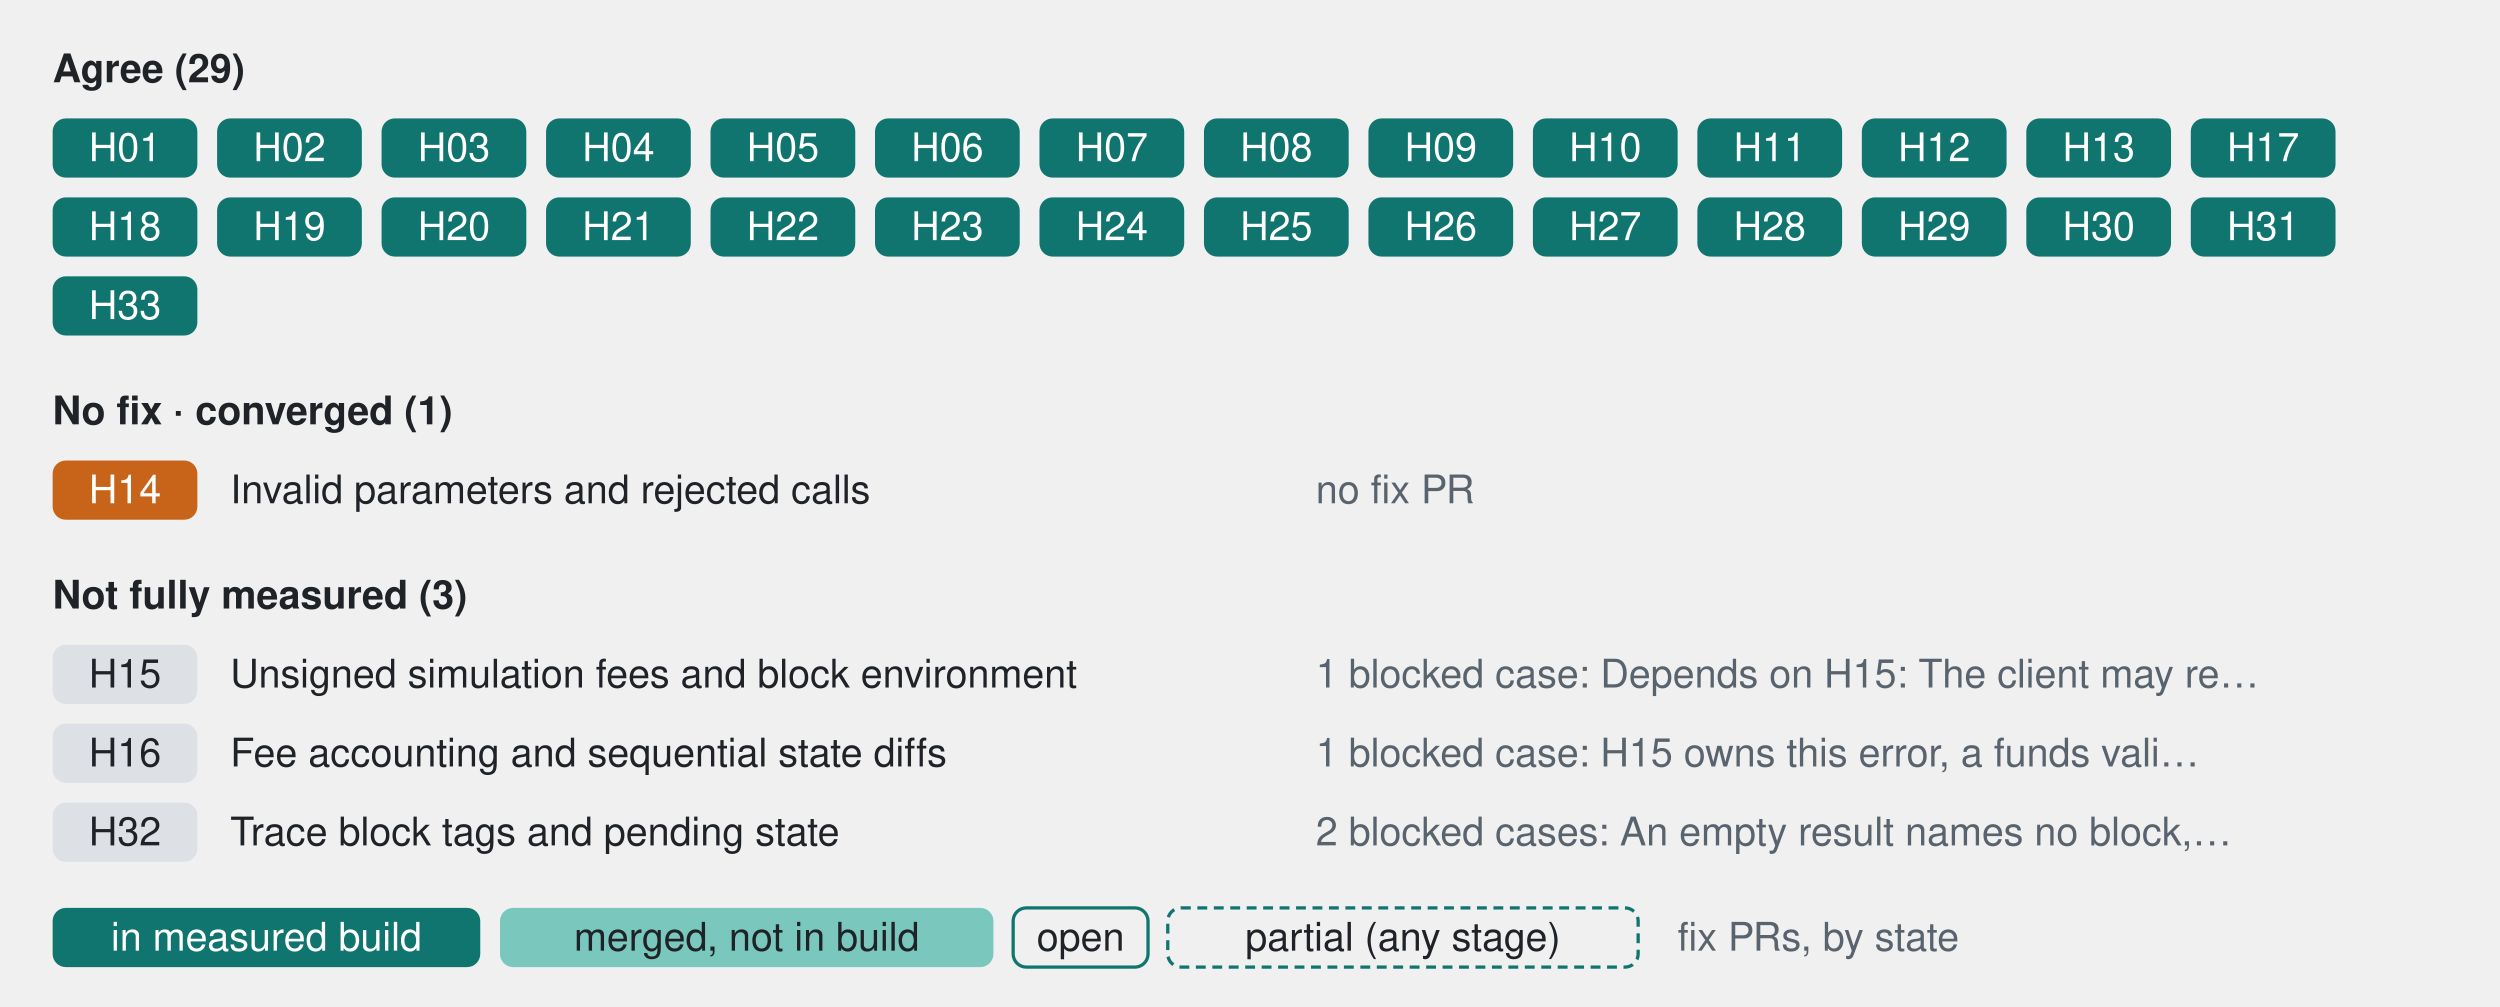
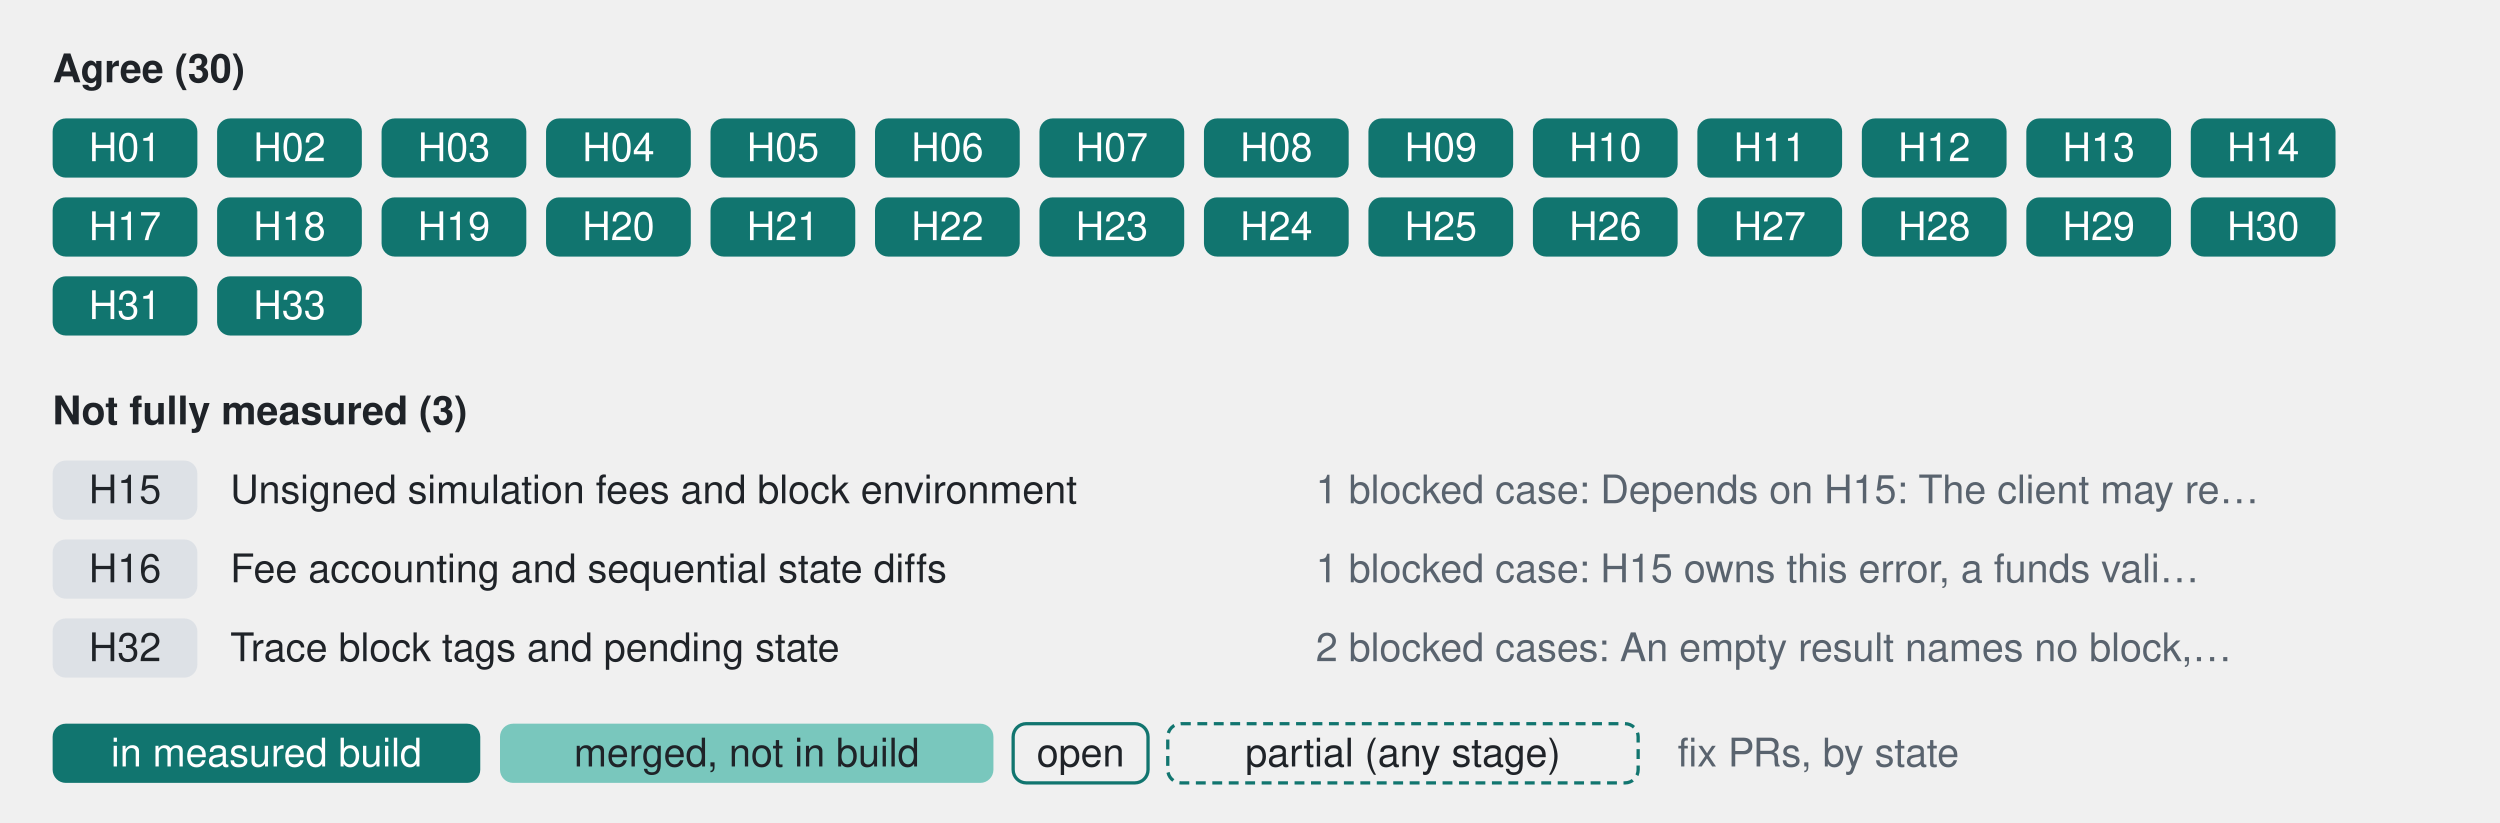
- <svg xmlns="http://www.w3.org/2000/svg" width="760" height="306" viewBox="0 0 760 306" role="img" aria-labelledby="title">
+ <svg xmlns="http://www.w3.org/2000/svg" width="760" height="250" viewBox="0 0 760 250" role="img" aria-labelledby="title">
  <style>text{font-family:-apple-system,BlinkMacSystemFont,"Segoe UI",Helvetica,Arial,sans-serif;font-size:12px}.head{font-weight:600}.partial{stroke-dasharray:3 2}.label{fill:#1f2328}.muted{fill:#59636e}.pr{fill:none;stroke:#11756f}.edge{stroke:#11756f}.b-agree{fill:#11756f}.n-agree{fill:#ffffff}.b-fix{fill:#79c7bd}.n-fix{fill:#1f2328}.b-converged{fill:#c8641a}.n-converged{fill:#ffffff}.b-review{fill:#f2b36b}.n-review{fill:#1f2328}.b-policy{fill:#8172c4}.n-policy{fill:#ffffff}.b-unmeasured{fill:#dde1e6}.n-unmeasured{fill:#1f2328}@media (prefers-color-scheme:dark){.label{fill:#e6edf3}.muted{fill:#9198a1}.pr{fill:none;stroke:#3aa59a}.edge{stroke:#3aa59a}.b-agree{fill:#3aa59a}.n-agree{fill:#0d1117}.b-fix{fill:#1a6b62}.n-fix{fill:#ffffff}.b-converged{fill:#e5843a}.n-converged{fill:#0d1117}.b-review{fill:#8f5420}.n-review{fill:#ffffff}.b-policy{fill:#9b8fe0}.n-policy{fill:#0d1117}.b-unmeasured{fill:#2d333b}.n-unmeasured{fill:#e6edf3}}</style>
-   <text class="label head" x="16" y="25">Agree (29)</text>
+   <text class="label head" x="16" y="25">Agree (30)</text>
  <rect class="b-agree" x="16" y="36" width="44" height="18" rx="4" />
  <text class="n-agree" x="38" y="49" text-anchor="middle">H01</text>
  <rect class="b-agree" x="66" y="36" width="44" height="18" rx="4" />
  <text class="n-agree" x="88" y="49" text-anchor="middle">H02</text>
  <rect class="b-agree" x="116" y="36" width="44" height="18" rx="4" />
  <text class="n-agree" x="138" y="49" text-anchor="middle">H03</text>
  <rect class="b-agree" x="166" y="36" width="44" height="18" rx="4" />
  <text class="n-agree" x="188" y="49" text-anchor="middle">H04</text>
  <rect class="b-agree" x="216" y="36" width="44" height="18" rx="4" />
  <text class="n-agree" x="238" y="49" text-anchor="middle">H05</text>
  <rect class="b-agree" x="266" y="36" width="44" height="18" rx="4" />
  <text class="n-agree" x="288" y="49" text-anchor="middle">H06</text>
  <rect class="b-agree" x="316" y="36" width="44" height="18" rx="4" />
  <text class="n-agree" x="338" y="49" text-anchor="middle">H07</text>
  <rect class="b-agree" x="366" y="36" width="44" height="18" rx="4" />
  <text class="n-agree" x="388" y="49" text-anchor="middle">H08</text>
  <rect class="b-agree" x="416" y="36" width="44" height="18" rx="4" />
  <text class="n-agree" x="438" y="49" text-anchor="middle">H09</text>
  <rect class="b-agree" x="466" y="36" width="44" height="18" rx="4" />
  <text class="n-agree" x="488" y="49" text-anchor="middle">H10</text>
  <rect class="b-agree" x="516" y="36" width="44" height="18" rx="4" />
  <text class="n-agree" x="538" y="49" text-anchor="middle">H11</text>
  <rect class="b-agree" x="566" y="36" width="44" height="18" rx="4" />
  <text class="n-agree" x="588" y="49" text-anchor="middle">H12</text>
  <rect class="b-agree" x="616" y="36" width="44" height="18" rx="4" />
  <text class="n-agree" x="638" y="49" text-anchor="middle">H13</text>
  <rect class="b-agree" x="666" y="36" width="44" height="18" rx="4" />
-   <text class="n-agree" x="688" y="49" text-anchor="middle">H17</text>
+   <text class="n-agree" x="688" y="49" text-anchor="middle">H14</text>
  <rect class="b-agree" x="16" y="60" width="44" height="18" rx="4" />
-   <text class="n-agree" x="38" y="73" text-anchor="middle">H18</text>
+   <text class="n-agree" x="38" y="73" text-anchor="middle">H17</text>
  <rect class="b-agree" x="66" y="60" width="44" height="18" rx="4" />
-   <text class="n-agree" x="88" y="73" text-anchor="middle">H19</text>
+   <text class="n-agree" x="88" y="73" text-anchor="middle">H18</text>
  <rect class="b-agree" x="116" y="60" width="44" height="18" rx="4" />
-   <text class="n-agree" x="138" y="73" text-anchor="middle">H20</text>
+   <text class="n-agree" x="138" y="73" text-anchor="middle">H19</text>
  <rect class="b-agree" x="166" y="60" width="44" height="18" rx="4" />
-   <text class="n-agree" x="188" y="73" text-anchor="middle">H21</text>
+   <text class="n-agree" x="188" y="73" text-anchor="middle">H20</text>
  <rect class="b-agree" x="216" y="60" width="44" height="18" rx="4" />
-   <text class="n-agree" x="238" y="73" text-anchor="middle">H22</text>
+   <text class="n-agree" x="238" y="73" text-anchor="middle">H21</text>
  <rect class="b-agree" x="266" y="60" width="44" height="18" rx="4" />
-   <text class="n-agree" x="288" y="73" text-anchor="middle">H23</text>
+   <text class="n-agree" x="288" y="73" text-anchor="middle">H22</text>
  <rect class="b-agree" x="316" y="60" width="44" height="18" rx="4" />
-   <text class="n-agree" x="338" y="73" text-anchor="middle">H24</text>
+   <text class="n-agree" x="338" y="73" text-anchor="middle">H23</text>
  <rect class="b-agree" x="366" y="60" width="44" height="18" rx="4" />
-   <text class="n-agree" x="388" y="73" text-anchor="middle">H25</text>
+   <text class="n-agree" x="388" y="73" text-anchor="middle">H24</text>
  <rect class="b-agree" x="416" y="60" width="44" height="18" rx="4" />
-   <text class="n-agree" x="438" y="73" text-anchor="middle">H26</text>
+   <text class="n-agree" x="438" y="73" text-anchor="middle">H25</text>
  <rect class="b-agree" x="466" y="60" width="44" height="18" rx="4" />
-   <text class="n-agree" x="488" y="73" text-anchor="middle">H27</text>
+   <text class="n-agree" x="488" y="73" text-anchor="middle">H26</text>
  <rect class="b-agree" x="516" y="60" width="44" height="18" rx="4" />
-   <text class="n-agree" x="538" y="73" text-anchor="middle">H28</text>
+   <text class="n-agree" x="538" y="73" text-anchor="middle">H27</text>
  <rect class="b-agree" x="566" y="60" width="44" height="18" rx="4" />
-   <text class="n-agree" x="588" y="73" text-anchor="middle">H29</text>
+   <text class="n-agree" x="588" y="73" text-anchor="middle">H28</text>
  <rect class="b-agree" x="616" y="60" width="44" height="18" rx="4" />
-   <text class="n-agree" x="638" y="73" text-anchor="middle">H30</text>
+   <text class="n-agree" x="638" y="73" text-anchor="middle">H29</text>
  <rect class="b-agree" x="666" y="60" width="44" height="18" rx="4" />
-   <text class="n-agree" x="688" y="73" text-anchor="middle">H31</text>
+   <text class="n-agree" x="688" y="73" text-anchor="middle">H30</text>
  <rect class="b-agree" x="16" y="84" width="44" height="18" rx="4" />
-   <text class="n-agree" x="38" y="97" text-anchor="middle">H33</text>
-   <text class="label head" x="16" y="129">No fix · converged (1)</text>
-   <rect class="b-converged" x="16" y="140" width="44" height="18" rx="4" />
-   <text class="n-converged" x="38" y="153" text-anchor="middle">H14</text>
-   <text class="label" x="70" y="153">Invalid parameters and rejected calls</text>
-   <text class="muted" x="400" y="153">no fix PR</text>
-   <text class="label head" x="16" y="185">Not fully measured (3)</text>
-   <rect class="b-unmeasured" x="16" y="196" width="44" height="18" rx="4" />
-   <text class="n-unmeasured" x="38" y="209" text-anchor="middle">H15</text>
-   <text class="label" x="70" y="209">Unsigned simulation fees and block environment</text>
-   <text class="muted" x="400" y="209">1 blocked case: Depends on H15: The client may re…</text>
-   <rect class="b-unmeasured" x="16" y="220" width="44" height="18" rx="4" />
-   <text class="n-unmeasured" x="38" y="233" text-anchor="middle">H16</text>
-   <text class="label" x="70" y="233">Fee accounting and sequential state diffs</text>
-   <text class="muted" x="400" y="233">1 blocked case: H15 owns this error, a funds vali…</text>
-   <rect class="b-unmeasured" x="16" y="244" width="44" height="18" rx="4" />
-   <text class="n-unmeasured" x="38" y="257" text-anchor="middle">H32</text>
-   <text class="label" x="70" y="257">Trace block tags and pending state</text>
-   <text class="muted" x="400" y="257">2 blocked cases: An empty result names no block,…</text>
-   <rect class="b-agree" x="16" y="276" width="130" height="18" rx="4" />
-   <text class="n-agree" x="81" y="289" text-anchor="middle">in measured build</text>
-   <rect class="b-fix" x="152" y="276" width="150" height="18" rx="4" />
-   <text class="n-fix" x="227" y="289" text-anchor="middle">merged, not in build</text>
-   <rect class="pr" x="308" y="276" width="41" height="18" rx="4" />
-   <text class="label" x="328.5" y="289" text-anchor="middle">open</text>
-   <rect class="pr partial" x="355" y="276" width="143" height="18" rx="4" />
-   <text class="label" x="426.5" y="289" text-anchor="middle">partial (any stage)</text>
-   <text class="muted" x="510" y="289">fix PRs, by state</text>
+   <text class="n-agree" x="38" y="97" text-anchor="middle">H31</text>
+   <rect class="b-agree" x="66" y="84" width="44" height="18" rx="4" />
+   <text class="n-agree" x="88" y="97" text-anchor="middle">H33</text>
+   <text class="label head" x="16" y="129">Not fully measured (3)</text>
+   <rect class="b-unmeasured" x="16" y="140" width="44" height="18" rx="4" />
+   <text class="n-unmeasured" x="38" y="153" text-anchor="middle">H15</text>
+   <text class="label" x="70" y="153">Unsigned simulation fees and block environment</text>
+   <text class="muted" x="400" y="153">1 blocked case: Depends on H15: The client may re…</text>
+   <rect class="b-unmeasured" x="16" y="164" width="44" height="18" rx="4" />
+   <text class="n-unmeasured" x="38" y="177" text-anchor="middle">H16</text>
+   <text class="label" x="70" y="177">Fee accounting and sequential state diffs</text>
+   <text class="muted" x="400" y="177">1 blocked case: H15 owns this error, a funds vali…</text>
+   <rect class="b-unmeasured" x="16" y="188" width="44" height="18" rx="4" />
+   <text class="n-unmeasured" x="38" y="201" text-anchor="middle">H32</text>
+   <text class="label" x="70" y="201">Trace block tags and pending state</text>
+   <text class="muted" x="400" y="201">2 blocked cases: An empty result names no block,…</text>
+   <rect class="b-agree" x="16" y="220" width="130" height="18" rx="4" />
+   <text class="n-agree" x="81" y="233" text-anchor="middle">in measured build</text>
+   <rect class="b-fix" x="152" y="220" width="150" height="18" rx="4" />
+   <text class="n-fix" x="227" y="233" text-anchor="middle">merged, not in build</text>
+   <rect class="pr" x="308" y="220" width="41" height="18" rx="4" />
+   <text class="label" x="328.5" y="233" text-anchor="middle">open</text>
+   <rect class="pr partial" x="355" y="220" width="143" height="18" rx="4" />
+   <text class="label" x="426.5" y="233" text-anchor="middle">partial (any stage)</text>
+   <text class="muted" x="510" y="233">fix PRs, by state</text>
</svg>
